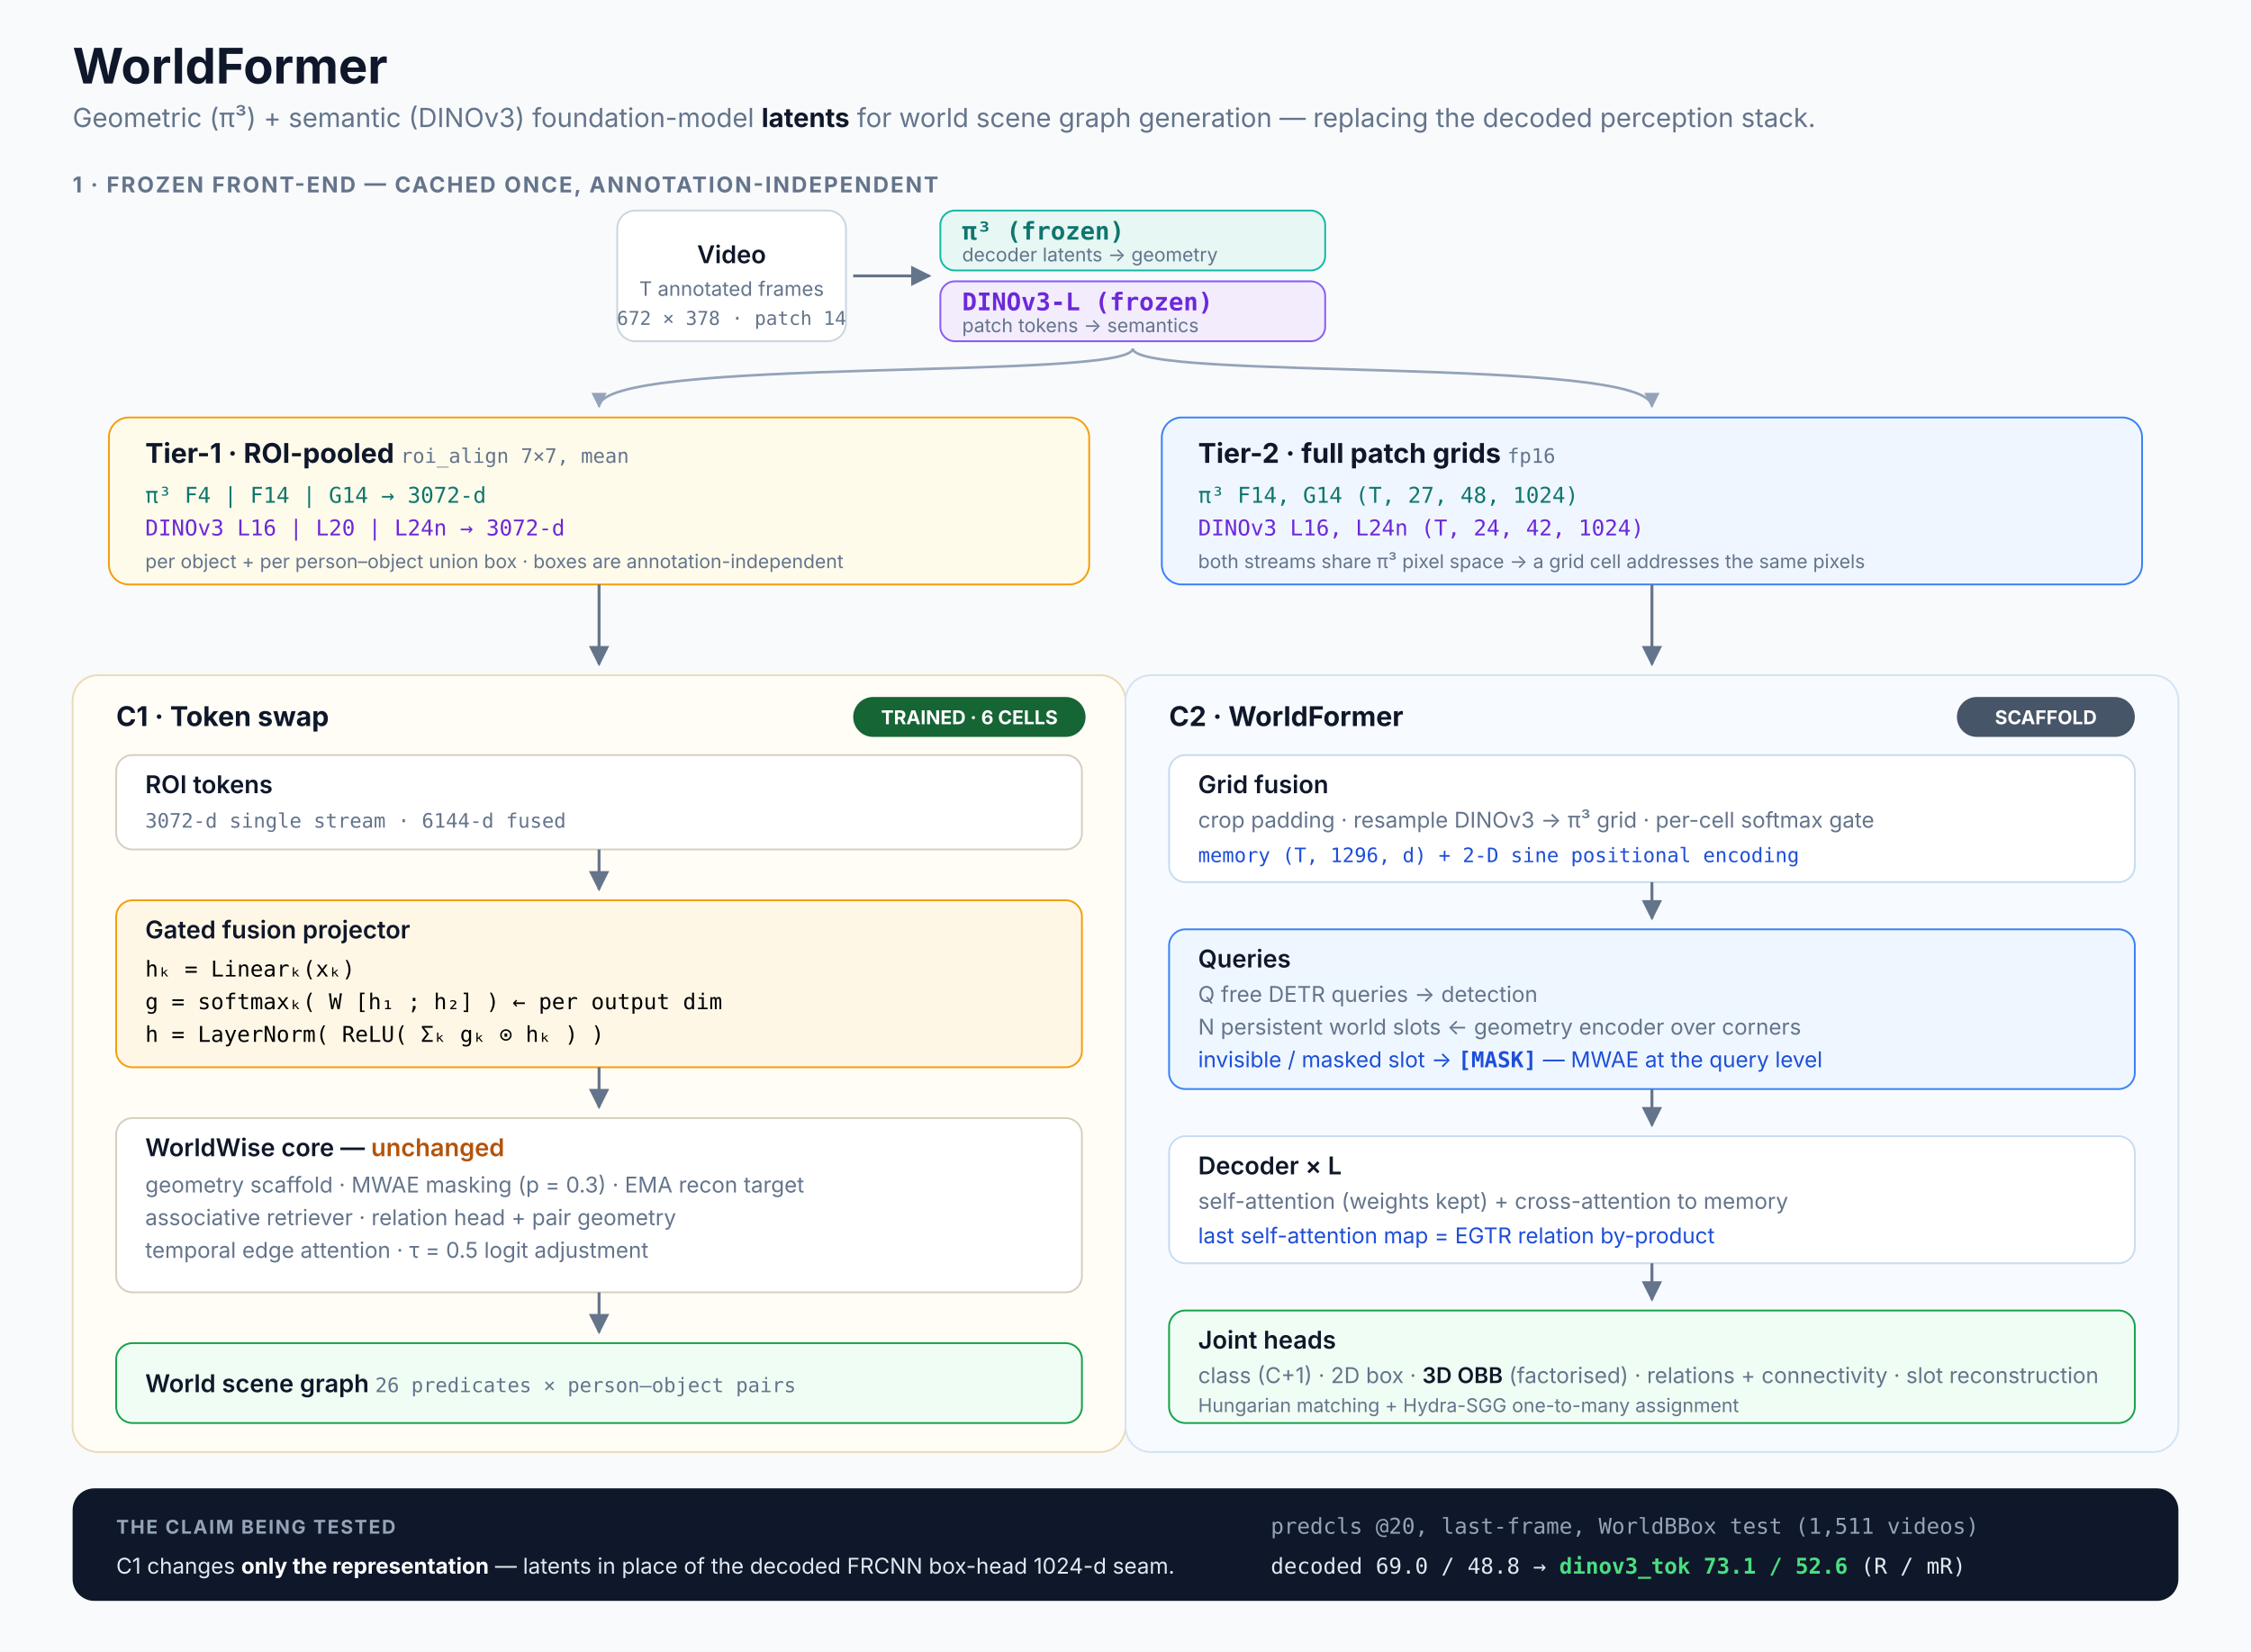
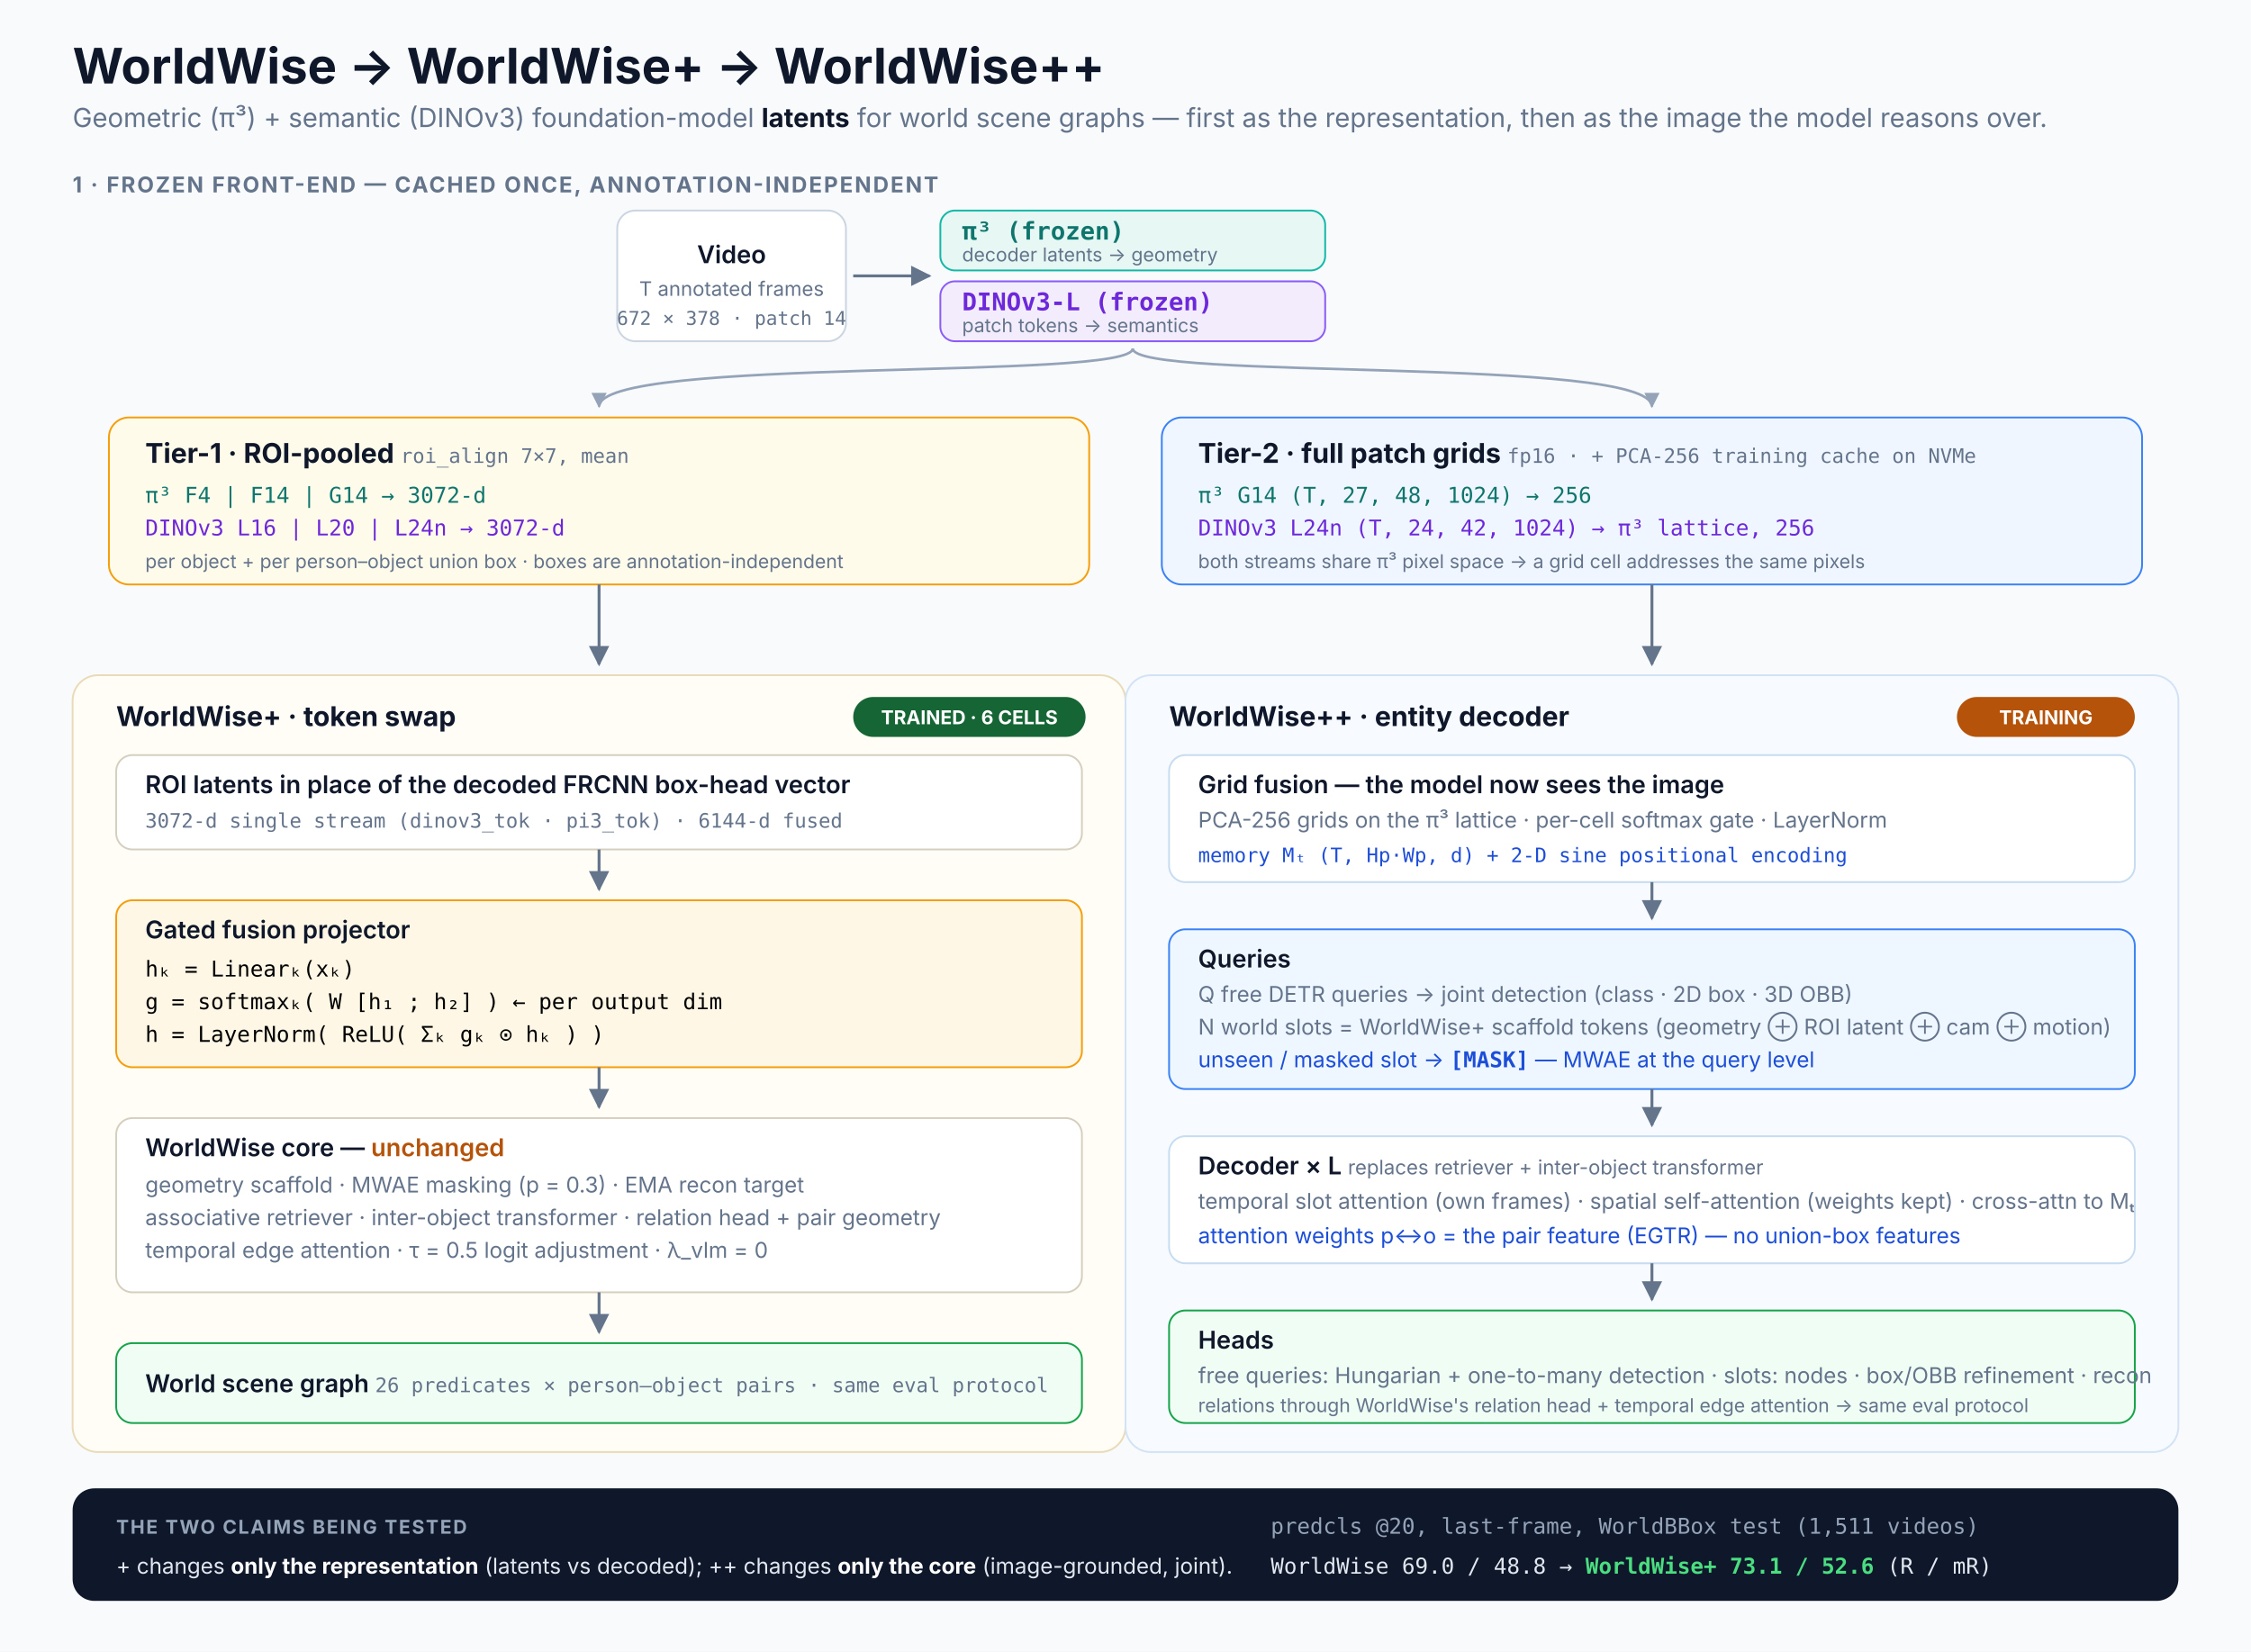
<svg xmlns="http://www.w3.org/2000/svg" viewBox="0 0 1240 910" width="1240" height="910" font-family="Inter, Segoe UI, Helvetica, Arial, sans-serif">
  <defs>
    <marker id="a" viewBox="0 0 10 10" refX="9" refY="5" markerWidth="7" markerHeight="7" orient="auto-start-reverse">
      <path d="M0 0 L10 5 L0 10 z" fill="#64748b" />
    </marker>
    <marker id="ag" viewBox="0 0 10 10" refX="9" refY="5" markerWidth="6" markerHeight="6" orient="auto-start-reverse">
      <path d="M0 0 L10 5 L0 10 z" fill="#94a3b8" />
    </marker>
    <style>
      .t   { fill:#0f172a; }
      .m   { fill:#64748b; }
      .mono{ font-family:ui-monospace, SFMono-Regular, Menlo, Consolas, monospace; }
      .h1  { font-size:27px; font-weight:700; }
      .h2  { font-size:15px; font-weight:700; }
      .sub { font-size:14.5px; }
      .lbl { font-size:12px; font-weight:700; letter-spacing:.08em; }
      .bd  { font-size:13.5px; font-weight:600; }
      .bt  { font-size:12px; }
      .sm  { font-size:11px; }
      .xs  { font-size:10.5px; }
    </style>
  </defs>
  <rect width="1240" height="910" fill="#f8fafc" />
-   <text class="t h1" x="40" y="46">WorldFormer</text>
-   <text class="m sub" x="40" y="70">Geometric (π³) + semantic (DINOv3) foundation-model <tspan font-weight="700" fill="#0f172a">latents</tspan> for world scene graph generation — replacing the decoded perception stack.</text>
+   <text class="t h1" x="40" y="46">WorldWise  →  WorldWise+  →  WorldWise++</text>
+   <text class="m sub" x="40" y="70">Geometric (π³) + semantic (DINOv3) foundation-model <tspan font-weight="700" fill="#0f172a">latents</tspan> for world scene graphs — first as the representation, then as the image the model reasons over.</text>
  <text class="m lbl" x="40" y="106">1 · FROZEN FRONT-END — CACHED ONCE, ANNOTATION-INDEPENDENT</text>
  <rect x="340" y="116" width="126" height="72" rx="10" fill="#ffffff" stroke="#cbd5e1" />
  <text class="t bd" x="403" y="145" text-anchor="middle">Video</text>
  <text class="m sm" x="403" y="163" text-anchor="middle">T annotated frames</text>
  <text class="m mono xs" x="403" y="179" text-anchor="middle">672 × 378 · patch 14</text>
  <path d="M470 152 H 512" stroke="#64748b" stroke-width="1.6" fill="none" marker-end="url(#a)" />
  <rect x="518" y="116" width="212" height="33" rx="8" fill="#e6f7f4" stroke="#14b8a6" />
  <text class="mono bd" x="530" y="132" fill="#0f766e">π³  (frozen)</text>
  <text class="m xs" x="530" y="144">decoder latents → geometry</text>
  <rect x="518" y="155" width="212" height="33" rx="8" fill="#f2ecfd" stroke="#8b5cf6" />
  <text class="mono bd" x="530" y="171" fill="#6d28d9">DINOv3-L  (frozen)</text>
  <text class="m xs" x="530" y="183">patch tokens → semantics</text>
  <path d="M624 192 C 624 210, 330 196, 330 224" stroke="#94a3b8" stroke-width="1.4" fill="none" marker-end="url(#ag)" />
  <path d="M624 192 C 624 210, 910 196, 910 224" stroke="#94a3b8" stroke-width="1.4" fill="none" marker-end="url(#ag)" />
  <rect x="60" y="230" width="540" height="92" rx="11" fill="#fffbeb" stroke="#f59e0b" />
  <text class="t h2" x="80" y="255">Tier-1 · ROI-pooled  <tspan class="m mono sm" font-weight="400">roi_align 7×7, mean</tspan>
  </text>
  <text class="mono bt" x="80" y="277" fill="#0f766e">π³      F4 | F14 | G14        → 3072-d</text>
  <text class="mono bt" x="80" y="295" fill="#6d28d9">DINOv3  L16 | L20 | L24n      → 3072-d</text>
  <text class="m xs" x="80" y="313">per object + per person–object union box · boxes are annotation-independent</text>
  <rect x="640" y="230" width="540" height="92" rx="11" fill="#eff6ff" stroke="#3b82f6" />
-   <text class="t h2" x="660" y="255">Tier-2 · full patch grids  <tspan class="m mono sm" font-weight="400">fp16</tspan>
+   <text class="t h2" x="660" y="255">Tier-2 · full patch grids  <tspan class="m mono sm" font-weight="400">fp16 · + PCA-256 training cache on NVMe</tspan>
  </text>
-   <text class="mono bt" x="660" y="277" fill="#0f766e">π³      F14, G14   (T, 27, 48, 1024)</text>
-   <text class="mono bt" x="660" y="295" fill="#6d28d9">DINOv3  L16, L24n  (T, 24, 42, 1024)</text>
+   <text class="mono bt" x="660" y="277" fill="#0f766e">π³      G14        (T, 27, 48, 1024)  →  256</text>
+   <text class="mono bt" x="660" y="295" fill="#6d28d9">DINOv3  L24n       (T, 24, 42, 1024)  →  π³ lattice, 256</text>
  <text class="m xs" x="660" y="313">both streams share π³ pixel space → a grid cell addresses the same pixels</text>
  <path d="M330 322 V 366" stroke="#64748b" stroke-width="1.6" fill="none" marker-end="url(#a)" />
  <path d="M910 322 V 366" stroke="#64748b" stroke-width="1.6" fill="none" marker-end="url(#a)" />
  <rect x="40" y="372" width="580" height="428" rx="14" fill="#fffdf6" stroke="#eadbb8" />
-   <text class="t h2" x="64" y="400">C1 · Token swap</text>
+   <text class="t h2" x="64" y="400">WorldWise+ · token swap</text>
  <rect x="470" y="384" width="128" height="22" rx="11" fill="#166534" />
  <text class="xs" x="534" y="399" text-anchor="middle" fill="#ffffff" font-weight="700">TRAINED · 6 CELLS</text>
  <rect x="64" y="416" width="532" height="52" rx="9" fill="#ffffff" stroke="#d6cfc0" />
-   <text class="t bd" x="80" y="437">ROI tokens</text>
-   <text class="m mono sm" x="80" y="456">3072-d single stream   ·   6144-d fused</text>
+   <text class="t bd" x="80" y="437">ROI latents in place of the decoded FRCNN box-head vector</text>
+   <text class="m mono sm" x="80" y="456">3072-d single stream (dinov3_tok · pi3_tok)   ·   6144-d fused</text>
  <path d="M330 468 V 490" stroke="#64748b" stroke-width="1.6" fill="none" marker-end="url(#a)" />
  <rect x="64" y="496" width="532" height="92" rx="9" fill="#fff7e6" stroke="#f59e0b" />
  <text class="t bd" x="80" y="517">Gated fusion projector</text>
  <text class="mono bt" x="80" y="538">hₖ = Linearₖ(xₖ)</text>
  <text class="mono bt" x="80" y="556">g  = softmaxₖ( W [h₁ ; h₂] )   ← per output dim</text>
  <text class="mono bt" x="80" y="574">h  = LayerNorm( ReLU( Σₖ gₖ ⊙ hₖ ) )</text>
  <path d="M330 588 V 610" stroke="#64748b" stroke-width="1.6" fill="none" marker-end="url(#a)" />
  <rect x="64" y="616" width="532" height="96" rx="9" fill="#ffffff" stroke="#d6cfc0" />
  <text class="t bd" x="80" y="637">WorldWise core — <tspan fill="#b45309">unchanged</tspan>
  </text>
  <text class="m bt" x="80" y="657">geometry scaffold · MWAE masking (p = 0.3) · EMA recon target</text>
-   <text class="m bt" x="80" y="675">associative retriever · relation head + pair geometry</text>
-   <text class="m bt" x="80" y="693">temporal edge attention · τ = 0.5 logit adjustment</text>
+   <text class="m bt" x="80" y="675">associative retriever · inter-object transformer · relation head + pair geometry</text>
+   <text class="m bt" x="80" y="693">temporal edge attention · τ = 0.5 logit adjustment · λ_vlm = 0</text>
  <path d="M330 712 V 734" stroke="#64748b" stroke-width="1.6" fill="none" marker-end="url(#a)" />
  <rect x="64" y="740" width="532" height="44" rx="9" fill="#f0fdf4" stroke="#16a34a" />
-   <text class="t bd" x="80" y="767">World scene graph  <tspan class="m mono sm" font-weight="400">26 predicates × person–object pairs</tspan>
+   <text class="t bd" x="80" y="767">World scene graph  <tspan class="m mono sm" font-weight="400">26 predicates × person–object pairs · same eval protocol</tspan>
  </text>
  <rect x="620" y="372" width="580" height="428" rx="14" fill="#f7fbff" stroke="#d3e3f5" />
-   <text class="t h2" x="644" y="400">C2 · WorldFormer</text>
-   <rect x="1078" y="384" width="98" height="22" rx="11" fill="#475569" />
-   <text class="xs" x="1127" y="399" text-anchor="middle" fill="#ffffff" font-weight="700">SCAFFOLD</text>
+   <text class="t h2" x="644" y="400">WorldWise++ · entity decoder</text>
+   <rect x="1078" y="384" width="98" height="22" rx="11" fill="#b45309" />
+   <text class="xs" x="1127" y="399" text-anchor="middle" fill="#ffffff" font-weight="700">TRAINING</text>
  <rect x="644" y="416" width="532" height="70" rx="9" fill="#ffffff" stroke="#c7dcf0" />
-   <text class="t bd" x="660" y="437">Grid fusion</text>
-   <text class="m bt" x="660" y="456">crop padding · resample DINOv3 → π³ grid · per-cell softmax gate</text>
-   <text class="mono sm" x="660" y="475" fill="#1d4ed8">memory (T, 1296, d) + 2-D sine positional encoding</text>
+   <text class="t bd" x="660" y="437">Grid fusion — the model now sees the image</text>
+   <text class="m bt" x="660" y="456">PCA-256 grids on the π³ lattice · per-cell softmax gate · LayerNorm</text>
+   <text class="mono sm" x="660" y="475" fill="#1d4ed8">memory Mₜ (T, Hp·Wp, d) + 2-D sine positional encoding</text>
  <path d="M910 486 V 506" stroke="#64748b" stroke-width="1.6" fill="none" marker-end="url(#a)" />
  <rect x="644" y="512" width="532" height="88" rx="9" fill="#eef6ff" stroke="#3b82f6" />
  <text class="t bd" x="660" y="533">Queries</text>
-   <text class="m bt" x="660" y="552">Q free DETR queries  →  detection</text>
-   <text class="m bt" x="660" y="570">N persistent world slots  ←  geometry encoder over corners</text>
-   <text class="bt" x="660" y="588" fill="#1d4ed8">invisible / masked slot → <tspan class="mono" font-weight="700">[MASK]</tspan> — MWAE at the query level</text>
+   <text class="m bt" x="660" y="552">Q free DETR queries  →  joint detection (class · 2D box · 3D OBB)</text>
+   <text class="m bt" x="660" y="570">N world slots  =  WorldWise+ scaffold tokens (geometry ⊕ ROI latent ⊕ cam ⊕ motion)</text>
+   <text class="bt" x="660" y="588" fill="#1d4ed8">unseen / masked slot → <tspan class="mono" font-weight="700">[MASK]</tspan> — MWAE at the query level</text>
  <path d="M910 600 V 620" stroke="#64748b" stroke-width="1.6" fill="none" marker-end="url(#a)" />
  <rect x="644" y="626" width="532" height="70" rx="9" fill="#ffffff" stroke="#c7dcf0" />
-   <text class="t bd" x="660" y="647">Decoder × L</text>
-   <text class="m bt" x="660" y="666">self-attention (weights kept) + cross-attention to memory</text>
-   <text class="bt" x="660" y="685" fill="#1d4ed8">last self-attention map = EGTR relation by-product</text>
+   <text class="t bd" x="660" y="647">Decoder × L  <tspan class="m sm" font-weight="400">replaces retriever + inter-object transformer</tspan>
+   </text>
+   <text class="m bt" x="660" y="666">temporal slot attention (own frames) · spatial self-attention (weights kept) · cross-attn to Mₜ</text>
+   <text class="bt" x="660" y="685" fill="#1d4ed8">attention weights p↔o  =  the pair feature (EGTR) — no union-box features</text>
  <path d="M910 696 V 716" stroke="#64748b" stroke-width="1.6" fill="none" marker-end="url(#a)" />
  <rect x="644" y="722" width="532" height="62" rx="9" fill="#f0fdf4" stroke="#16a34a" />
-   <text class="t bd" x="660" y="743">Joint heads</text>
-   <text class="m bt" x="660" y="762">class (C+1) · 2D box · <tspan fill="#0f172a" font-weight="600">3D OBB</tspan> (factorised) · relations + connectivity · slot reconstruction</text>
-   <text class="m xs" x="660" y="778">Hungarian matching + Hydra-SGG one-to-many assignment</text>
+   <text class="t bd" x="660" y="743">Heads</text>
+   <text class="m bt" x="660" y="762">free queries: Hungarian + one-to-many detection · slots: nodes · box/OBB refinement · recon</text>
+   <text class="m xs" x="660" y="778">relations through WorldWise's relation head + temporal edge attention → same eval protocol</text>
  <rect x="40" y="820" width="1160" height="62" rx="12" fill="#0f172a" />
-   <text class="xs" x="64" y="845" fill="#94a3b8" font-weight="700" letter-spacing=".08em">THE CLAIM BEING TESTED</text>
-   <text class="bt" x="64" y="867" fill="#e2e8f0">C1 changes <tspan font-weight="700" fill="#ffffff">only the representation</tspan> — latents in place of the decoded FRCNN box-head 1024-d seam.</text>
+   <text class="xs" x="64" y="845" fill="#94a3b8" font-weight="700" letter-spacing=".08em">THE TWO CLAIMS BEING TESTED</text>
+   <text class="bt" x="64" y="867" fill="#e2e8f0">+ changes <tspan font-weight="700" fill="#ffffff">only the representation</tspan> (latents vs decoded);  ++ changes <tspan font-weight="700" fill="#ffffff">only the core</tspan> (image-grounded, joint).</text>
  <text class="mono bt" x="700" y="845" fill="#94a3b8">predcls @20, last-frame, WorldBBox test (1,511 videos)</text>
-   <text class="mono bt" x="700" y="867" fill="#e2e8f0">decoded 69.0 / 48.8   →   <tspan fill="#4ade80" font-weight="700">dinov3_tok 73.1 / 52.6</tspan>   (R / mR)</text>
+   <text class="mono bt" x="700" y="867" fill="#e2e8f0">WorldWise 69.0 / 48.8   →   <tspan fill="#4ade80" font-weight="700">WorldWise+ 73.1 / 52.6</tspan>   (R / mR)</text>
</svg>
